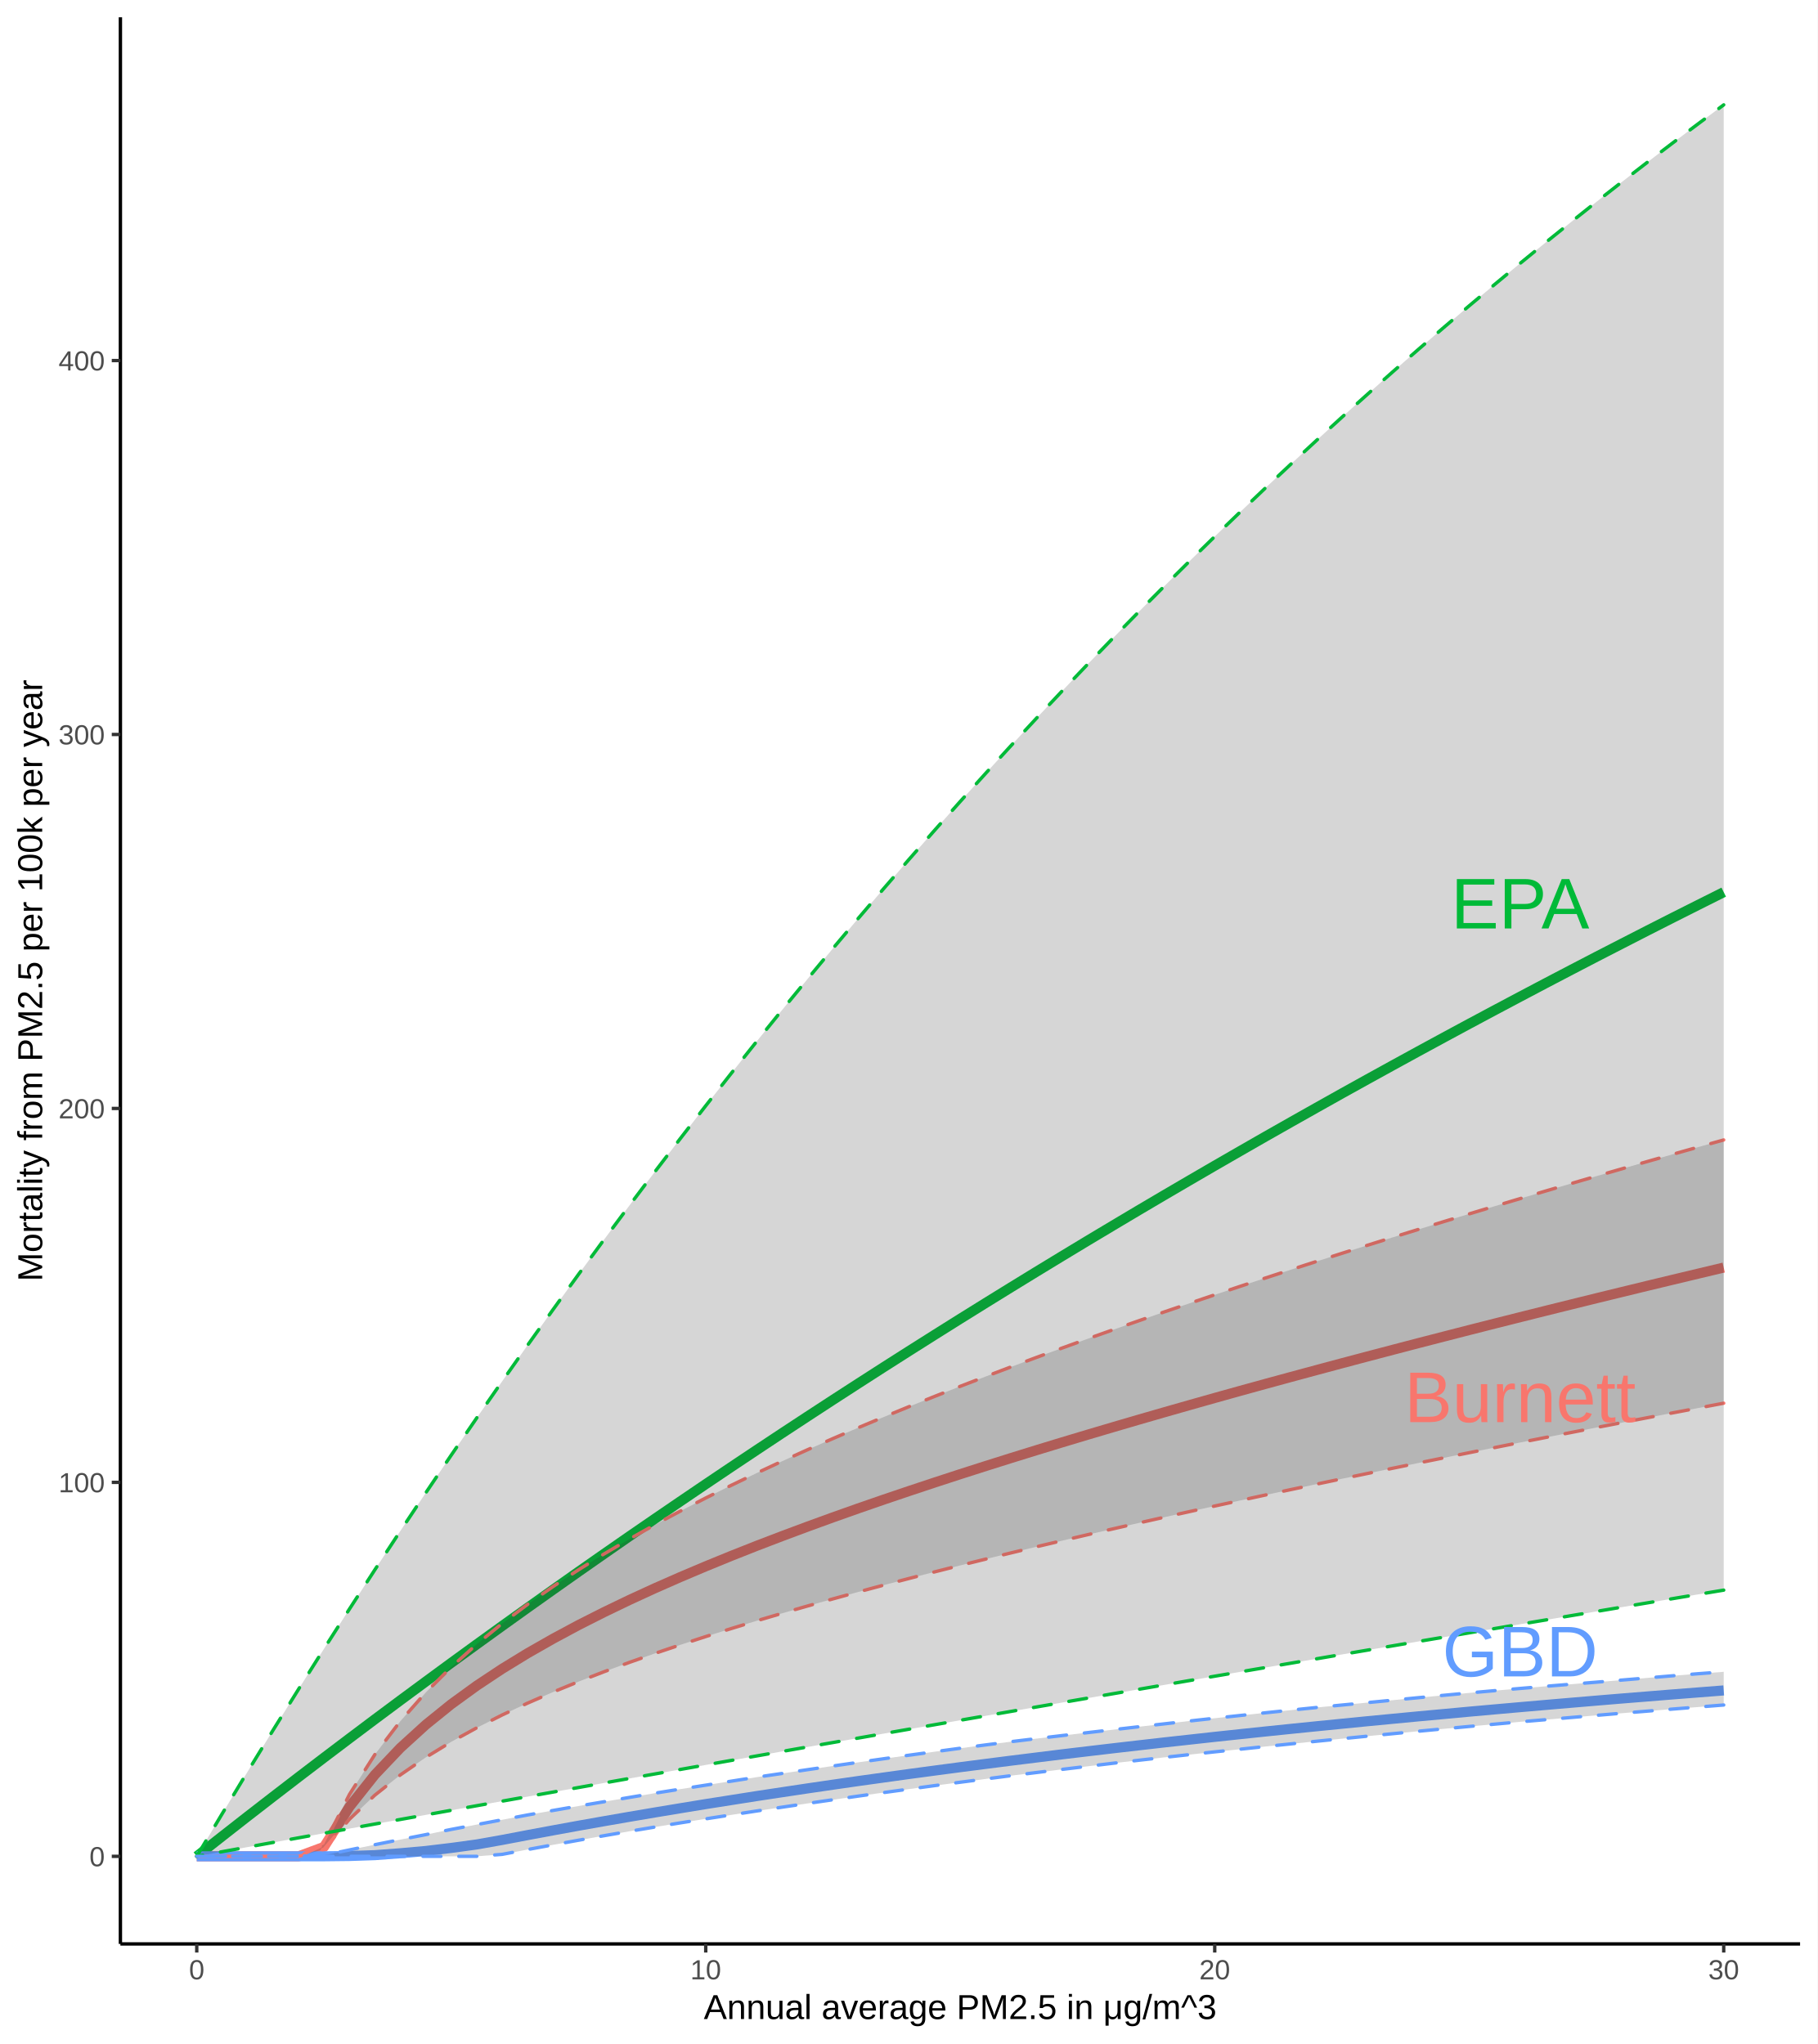
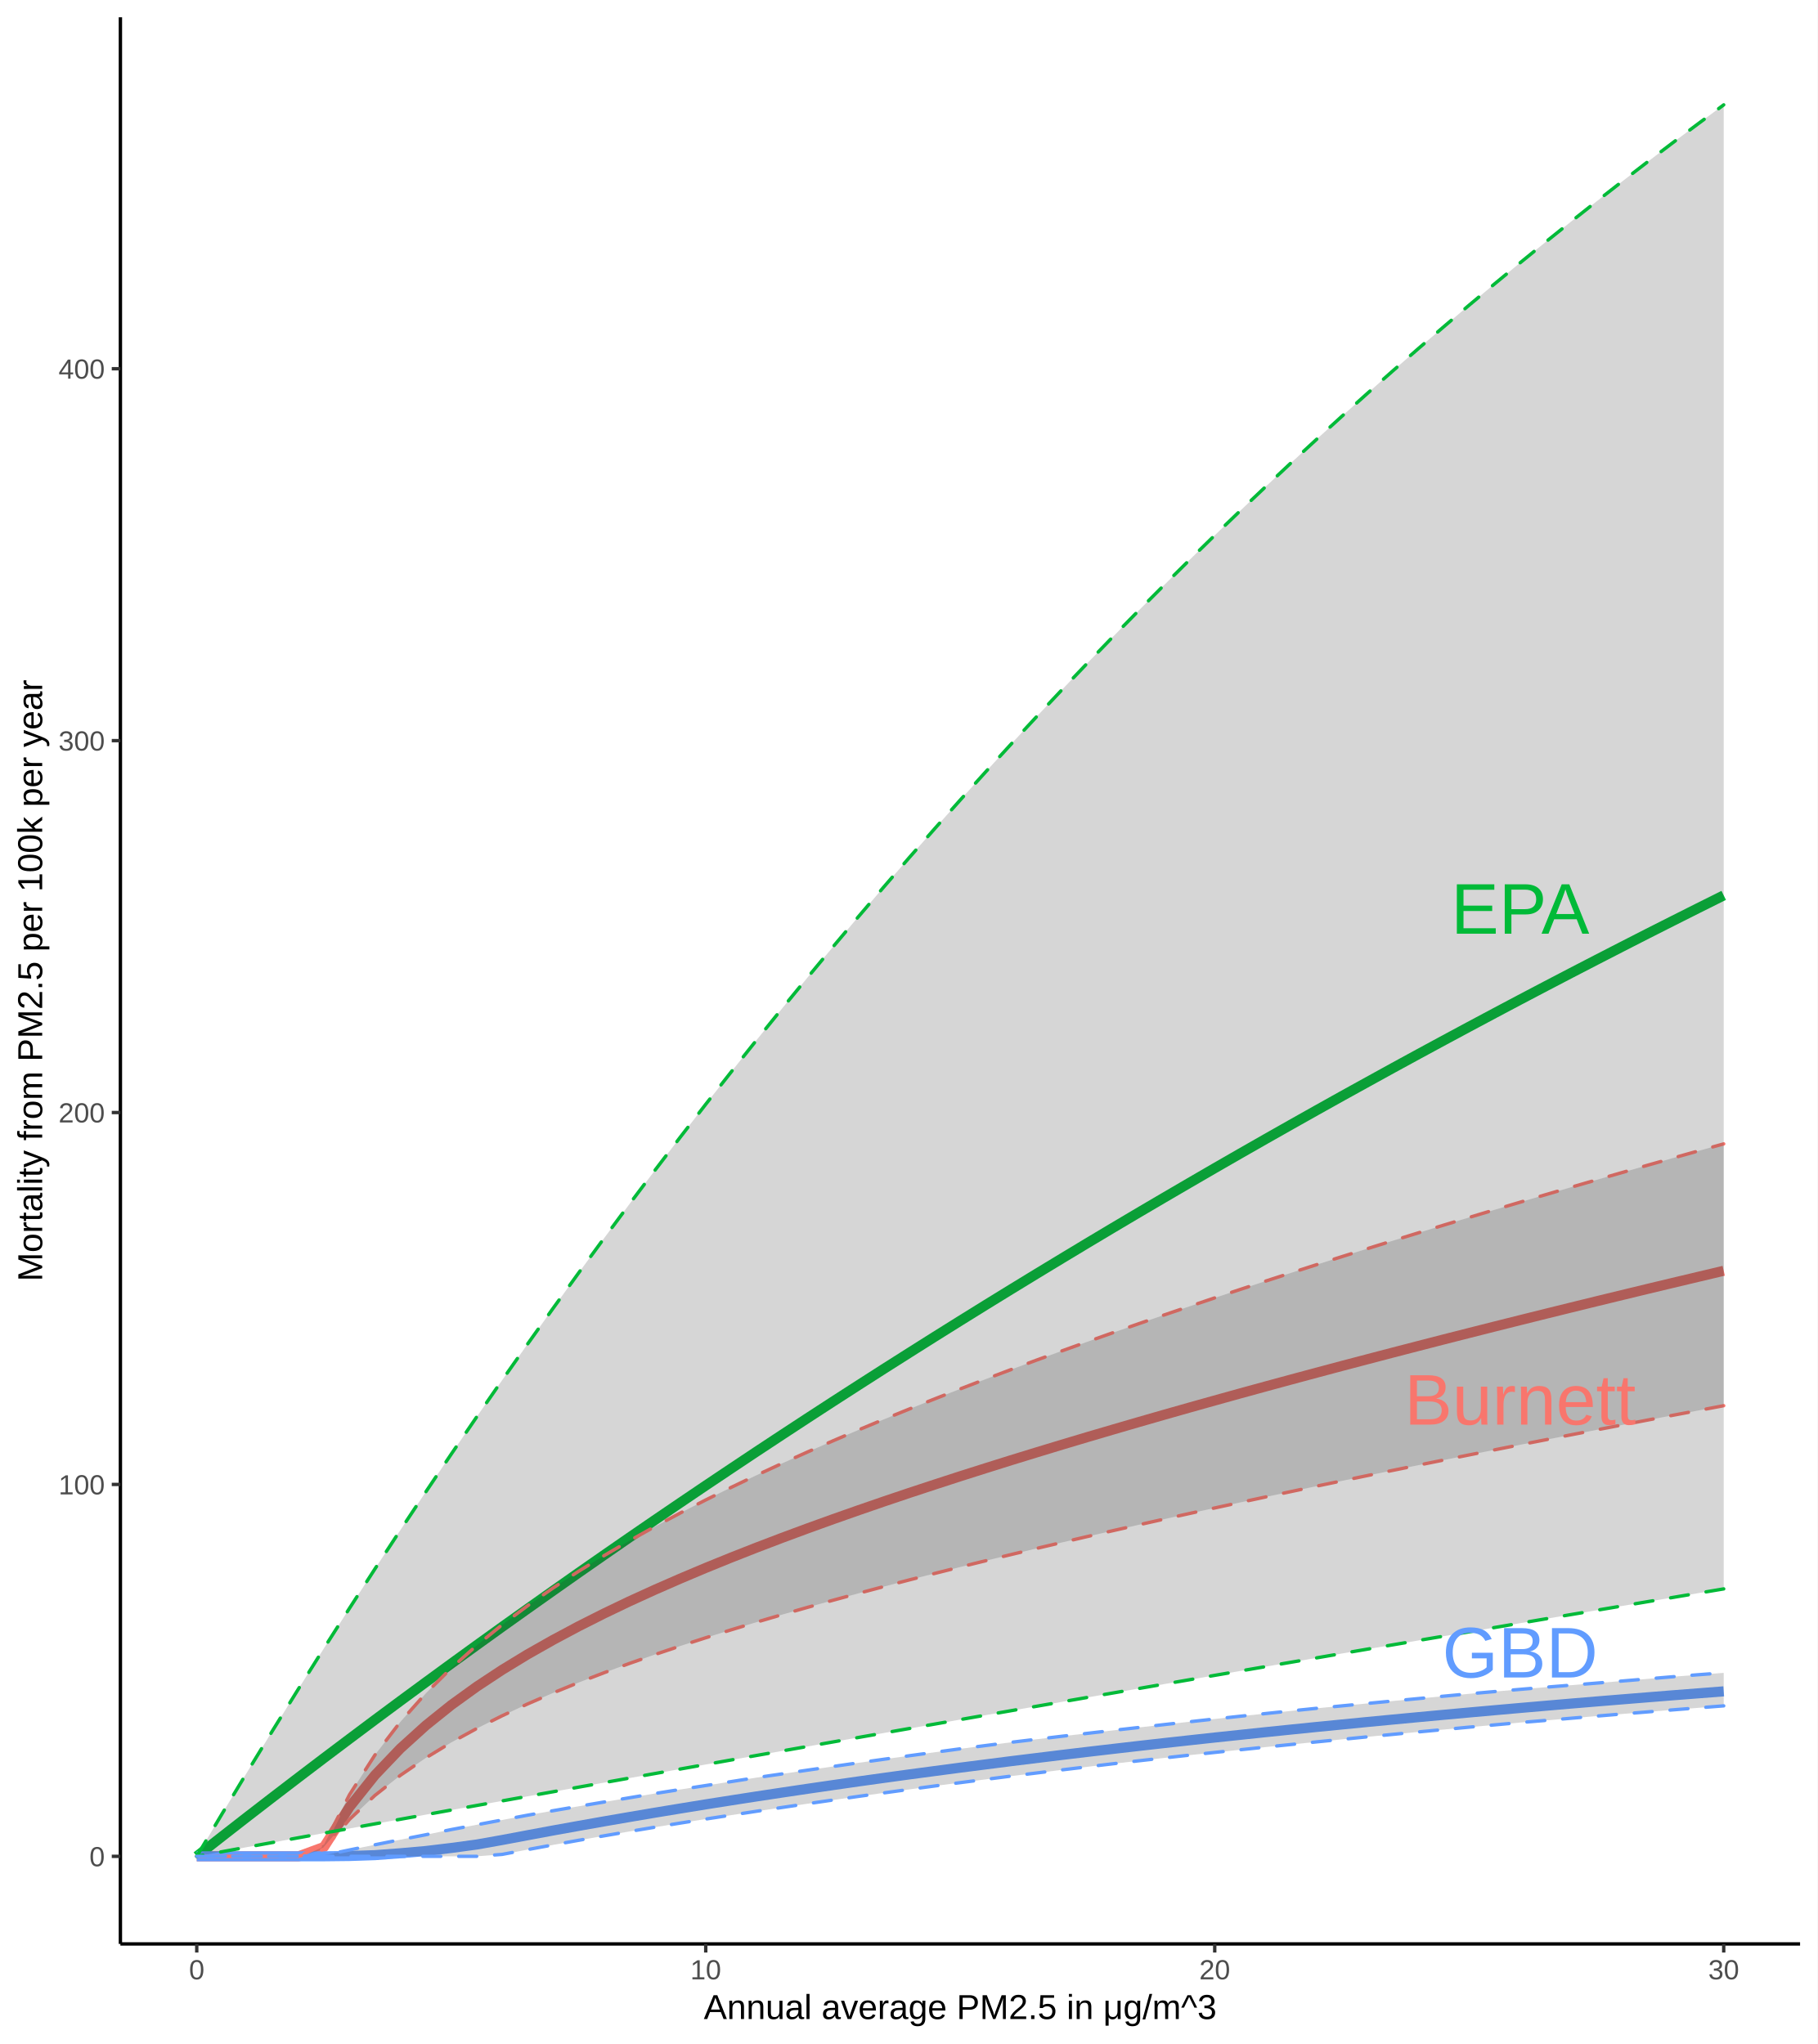
<svg xmlns="http://www.w3.org/2000/svg" class="svglite" width="576.00pt" height="648.00pt" viewBox="0 0 576.00 648.00">
  <defs>
    <style type="text/css">
    .svglite line, .svglite polyline, .svglite polygon, .svglite path, .svglite rect, .svglite circle {
      fill: none;
      stroke: #000000;
      stroke-linecap: round;
      stroke-linejoin: round;
      stroke-miterlimit: 10.00;
    }
  </style>
  </defs>
  <rect width="100%" height="100%" style="stroke: none; fill: #FFFFFF;" />
  <defs>
    <clipPath id="cpMC4wMHw1NzYuMDB8MC4wMHw2NDguMDA=">
      <rect x="0.00" y="0.00" width="576.00" height="648.00" />
    </clipPath>
  </defs>
  <g clip-path="url(#cpMC4wMHw1NzYuMDB8MC4wMHw2NDguMDA=)">
    <rect x="0.00" y="0.00" width="576.00" height="648.00" style="stroke-width: 1.07; stroke: #FFFFFF; fill: #FFFFFF;" />
  </g>
  <defs>
    <clipPath id="cpMzguMTZ8NTcwLjUyfDUuNDh8NjE2LjI3">
      <rect x="38.16" y="5.48" width="532.36" height="610.79" />
    </clipPath>
  </defs>
  <g clip-path="url(#cpMzguMTZ8NTcwLjUyfDUuNDh8NjE2LjI3)">
    <rect x="38.16" y="5.48" width="532.36" height="610.79" style="stroke-width: 1.07; stroke: none; fill: #FFFFFF;" />
-     <polyline points="62.36,588.50 70.43,588.50 78.49,588.50 86.56,588.50 94.63,588.50 102.69,585.51 110.76,572.79 118.82,562.63 126.89,554.13 134.96,546.78 143.02,540.27 151.09,534.41 159.15,529.06 167.22,524.12 175.29,519.52 183.35,515.19 191.42,511.11 199.48,507.23 207.55,503.52 215.62,499.97 223.68,496.56 231.75,493.26 239.81,490.07 247.88,486.98 255.95,483.97 264.01,481.04 272.08,478.18 280.14,475.39 288.21,472.66 296.28,469.98 304.34,467.35 312.41,464.77 320.47,462.23 328.54,459.73 336.61,457.27 344.67,454.85 352.74,452.46 360.80,450.10 368.87,447.77 376.94,445.47 385.00,443.19 393.07,440.94 401.13,438.72 409.20,436.52 417.27,434.34 425.33,432.18 433.40,430.04 441.46,427.92 449.53,425.81 457.60,423.73 465.66,421.66 473.73,419.61 481.79,417.58 489.86,415.56 497.93,413.56 505.99,411.57 514.06,409.60 522.12,407.64 530.19,405.70 538.26,403.77 546.32,401.85 " style="stroke-width: 3.20; stroke: #F8766D; stroke-linecap: butt;" />
-     <polyline points="62.36,588.50 70.43,582.15 78.49,575.84 86.56,569.59 94.63,563.38 102.69,557.23 110.76,551.12 118.82,545.06 126.89,539.05 134.96,533.09 143.02,527.17 151.09,521.30 159.15,515.48 167.22,509.70 175.29,503.97 183.35,498.28 191.42,492.64 199.48,487.04 207.55,481.49 215.62,475.98 223.68,470.51 231.75,465.08 239.81,459.70 247.88,454.35 255.95,449.05 264.01,443.79 272.08,438.57 280.14,433.39 288.21,428.25 296.28,423.15 304.34,418.09 312.41,413.07 320.47,408.09 328.54,403.14 336.61,398.23 344.67,393.36 352.74,388.53 360.80,383.73 368.87,378.97 376.94,374.25 385.00,369.56 393.07,364.91 401.13,360.29 409.20,355.71 417.27,351.16 425.33,346.64 433.40,342.16 441.46,337.72 449.53,333.30 457.60,328.92 465.66,324.57 473.73,320.26 481.79,315.98 489.86,311.72 497.93,307.50 505.99,303.31 514.06,299.16 522.12,295.03 530.19,290.93 538.26,286.87 546.32,282.83 " style="stroke-width: 3.20; stroke: #00BA38; stroke-linecap: butt;" />
-     <polyline points="62.36,588.50 70.43,588.50 78.49,588.50 86.56,588.50 94.63,588.50 102.69,588.49 110.76,588.40 118.82,588.13 126.89,587.53 134.96,586.81 143.02,585.84 151.09,584.74 159.15,583.31 167.22,581.77 175.29,580.27 183.35,578.80 191.42,577.37 199.48,575.97 207.55,574.60 215.62,573.26 223.68,571.94 231.75,570.67 239.81,569.40 247.88,568.18 255.95,566.97 264.01,565.79 272.08,564.63 280.14,563.51 288.21,562.39 296.28,561.31 304.34,560.24 312.41,559.20 320.47,558.17 328.54,557.17 336.61,556.17 344.67,555.21 352.74,554.26 360.80,553.33 368.87,552.41 376.94,551.52 385.00,550.63 393.07,549.77 401.13,548.92 409.20,548.09 417.27,547.27 425.33,546.47 433.40,545.67 441.46,544.90 449.53,544.13 457.60,543.39 465.66,542.64 473.73,541.92 481.79,541.21 489.86,540.51 497.93,539.82 505.99,539.14 514.06,538.47 522.12,537.82 530.19,537.17 538.26,536.54 546.32,535.91 " style="stroke-width: 3.20; stroke: #619CFF; stroke-linecap: butt;" />
-     <polygon points="62.36,588.50 70.43,588.50 78.49,588.50 86.56,588.50 94.63,588.50 102.69,584.76 110.76,568.87 118.82,556.22 126.89,545.66 134.96,536.55 143.02,528.51 151.09,521.28 159.15,514.69 167.22,508.62 175.29,502.97 183.35,497.67 191.42,492.66 199.48,487.92 207.55,483.39 215.62,479.06 223.68,474.90 231.75,470.89 239.81,467.01 247.88,463.25 255.95,459.60 264.01,456.05 272.08,452.59 280.14,449.21 288.21,445.90 296.28,442.67 304.34,439.50 312.41,436.39 320.47,433.33 328.54,430.32 336.61,427.37 344.67,424.45 352.74,421.59 360.80,418.76 368.87,415.96 376.94,413.21 385.00,410.49 393.07,407.80 401.13,405.14 409.20,402.51 417.27,399.91 425.33,397.33 433.40,394.78 441.46,392.26 449.53,389.76 457.60,387.28 465.66,384.83 473.73,382.40 481.79,379.99 489.86,377.59 497.93,375.22 505.99,372.87 514.06,370.54 522.12,368.23 530.19,365.93 538.26,363.65 546.32,361.39 546.32,444.85 538.26,446.38 530.19,447.91 522.12,449.45 514.06,451.00 505.99,452.56 497.93,454.14 489.86,455.72 481.79,457.31 473.73,458.92 465.66,460.54 457.60,462.17 449.53,463.81 441.46,465.46 433.40,467.13 425.33,468.81 417.27,470.51 409.20,472.22 401.13,473.94 393.07,475.69 385.00,477.45 376.94,479.23 368.87,481.03 360.80,482.85 352.74,484.69 344.67,486.55 336.61,488.44 328.54,490.35 320.47,492.30 312.41,494.27 304.34,496.27 296.28,498.31 288.21,500.39 280.14,502.51 272.08,504.67 264.01,506.88 255.95,509.14 247.88,511.46 239.81,513.84 231.75,516.30 223.68,518.83 215.62,521.46 207.55,524.18 199.48,527.02 191.42,529.99 183.35,533.12 175.29,536.42 167.22,539.93 159.15,543.69 151.09,547.76 143.02,552.20 134.96,557.13 126.89,562.69 118.82,569.10 110.76,576.74 102.69,586.27 94.63,588.50 86.56,588.50 78.49,588.50 70.43,588.50 62.36,588.50 " style="stroke-width: 0.00; stroke: none; fill: #333333; fill-opacity: 0.20;" />
-     <polyline points="62.36,588.50 70.43,588.50 78.49,588.50 86.56,588.50 94.63,588.50 102.69,584.76 110.76,568.87 118.82,556.22 126.89,545.66 134.96,536.55 143.02,528.51 151.09,521.28 159.15,514.69 167.22,508.62 175.29,502.97 183.35,497.67 191.42,492.66 199.48,487.92 207.55,483.39 215.62,479.06 223.68,474.90 231.75,470.89 239.81,467.01 247.88,463.25 255.95,459.60 264.01,456.05 272.08,452.59 280.14,449.21 288.21,445.90 296.28,442.67 304.34,439.50 312.41,436.39 320.47,433.33 328.54,430.32 336.61,427.37 344.67,424.45 352.74,421.59 360.80,418.76 368.87,415.96 376.94,413.21 385.00,410.49 393.07,407.80 401.13,405.14 409.20,402.51 417.27,399.91 425.33,397.33 433.40,394.78 441.46,392.26 449.53,389.76 457.60,387.28 465.66,384.83 473.73,382.40 481.79,379.99 489.86,377.59 497.93,375.22 505.99,372.87 514.06,370.54 522.12,368.23 530.19,365.93 538.26,363.65 546.32,361.39 " style="stroke-width: 1.07; stroke: #F8766D; stroke-dasharray: 5.69,5.69;" />
-     <polyline points="546.32,444.85 538.26,446.38 530.19,447.91 522.12,449.45 514.06,451.00 505.99,452.56 497.93,454.14 489.86,455.72 481.79,457.31 473.73,458.92 465.66,460.54 457.60,462.17 449.53,463.81 441.46,465.46 433.40,467.13 425.33,468.81 417.27,470.51 409.20,472.22 401.13,473.94 393.07,475.69 385.00,477.45 376.94,479.23 368.87,481.03 360.80,482.85 352.74,484.69 344.67,486.55 336.61,488.44 328.54,490.35 320.47,492.30 312.41,494.27 304.34,496.27 296.28,498.31 288.21,500.39 280.14,502.51 272.08,504.67 264.01,506.88 255.95,509.14 247.88,511.46 239.81,513.84 231.75,516.30 223.68,518.83 215.62,521.46 207.55,524.18 199.48,527.02 191.42,529.99 183.35,533.12 175.29,536.42 167.22,539.93 159.15,543.69 151.09,547.76 143.02,552.20 134.96,557.13 126.89,562.69 118.82,569.10 110.76,576.74 102.69,586.27 94.63,588.50 86.56,588.50 78.49,588.50 70.43,588.50 62.36,588.50 " style="stroke-width: 1.07; stroke: #F8766D; stroke-dasharray: 5.69,5.69;" />
-     <polygon points="62.36,588.50 70.43,574.98 78.49,561.64 86.56,548.48 94.63,535.51 102.69,522.71 110.76,510.09 118.82,497.64 126.89,485.36 134.96,473.25 143.02,461.31 151.09,449.53 159.15,437.92 167.22,426.46 175.29,415.16 183.35,404.02 191.42,393.03 199.48,382.19 207.55,371.49 215.62,360.95 223.68,350.55 231.75,340.29 239.81,330.18 247.88,320.20 255.95,310.36 264.01,300.65 272.08,291.08 280.14,281.64 288.21,272.33 296.28,263.15 304.34,254.09 312.41,245.16 320.47,236.35 328.54,227.66 336.61,219.09 344.67,210.64 352.74,202.31 360.80,194.09 368.87,185.98 376.94,177.98 385.00,170.09 393.07,162.32 401.13,154.64 409.20,147.08 417.27,139.61 425.33,132.25 433.40,125.00 441.46,117.84 449.53,110.78 457.60,103.81 465.66,96.94 473.73,90.17 481.79,83.49 489.86,76.90 497.93,70.40 505.99,63.99 514.06,57.67 522.12,51.44 530.19,45.29 538.26,39.22 546.32,33.24 546.32,504.11 538.26,505.45 530.19,506.80 522.12,508.15 514.06,509.50 505.99,510.86 497.93,512.21 489.86,513.57 481.79,514.93 473.73,516.29 465.66,517.65 457.60,519.02 449.53,520.39 441.46,521.76 433.40,523.13 425.33,524.50 417.27,525.88 409.20,527.26 401.13,528.64 393.07,530.02 385.00,531.40 376.94,532.79 368.87,534.18 360.80,535.57 352.74,536.96 344.67,538.36 336.61,539.75 328.54,541.15 320.47,542.55 312.41,543.96 304.34,545.36 296.28,546.77 288.21,548.18 280.14,549.59 272.08,551.00 264.01,552.42 255.95,553.83 247.88,555.25 239.81,556.68 231.75,558.10 223.68,559.53 215.62,560.96 207.55,562.39 199.48,563.82 191.42,565.25 183.35,566.69 175.29,568.13 167.22,569.57 159.15,571.01 151.09,572.46 143.02,573.91 134.96,575.36 126.89,576.81 118.82,578.26 110.76,579.72 102.69,581.18 94.63,582.64 86.56,584.10 78.49,585.57 70.43,587.03 62.36,588.50 " style="stroke-width: 0.00; stroke: none; fill: #333333; fill-opacity: 0.20;" />
-     <polyline points="62.36,588.50 70.43,574.98 78.49,561.64 86.56,548.48 94.63,535.51 102.69,522.71 110.76,510.09 118.82,497.64 126.89,485.36 134.96,473.25 143.02,461.31 151.09,449.53 159.15,437.92 167.22,426.46 175.29,415.16 183.35,404.02 191.42,393.03 199.48,382.19 207.55,371.49 215.62,360.95 223.68,350.55 231.75,340.29 239.81,330.18 247.88,320.20 255.95,310.36 264.01,300.65 272.08,291.08 280.14,281.64 288.21,272.33 296.28,263.15 304.34,254.09 312.41,245.16 320.47,236.35 328.54,227.66 336.61,219.09 344.67,210.64 352.74,202.31 360.80,194.09 368.87,185.98 376.94,177.98 385.00,170.09 393.07,162.32 401.13,154.64 409.20,147.08 417.27,139.61 425.33,132.25 433.40,125.00 441.46,117.84 449.53,110.78 457.60,103.81 465.66,96.94 473.73,90.17 481.79,83.49 489.86,76.90 497.93,70.40 505.99,63.99 514.06,57.67 522.12,51.44 530.19,45.29 538.26,39.22 546.32,33.24 " style="stroke-width: 1.07; stroke: #00BA38; stroke-dasharray: 5.69,5.69;" />
-     <polyline points="546.32,504.11 538.26,505.45 530.19,506.80 522.12,508.15 514.06,509.50 505.99,510.86 497.93,512.21 489.86,513.57 481.79,514.93 473.73,516.29 465.66,517.65 457.60,519.02 449.53,520.39 441.46,521.76 433.40,523.13 425.33,524.50 417.27,525.88 409.20,527.26 401.13,528.64 393.07,530.02 385.00,531.40 376.94,532.79 368.87,534.18 360.80,535.57 352.74,536.96 344.67,538.36 336.61,539.75 328.54,541.15 320.47,542.55 312.41,543.96 304.34,545.36 296.28,546.77 288.21,548.18 280.14,549.59 272.08,551.00 264.01,552.42 255.95,553.83 247.88,555.25 239.81,556.68 231.75,558.10 223.68,559.53 215.62,560.96 207.55,562.39 199.48,563.82 191.42,565.25 183.35,566.69 175.29,568.13 167.22,569.57 159.15,571.01 151.09,572.46 143.02,573.91 134.96,575.36 126.89,576.81 118.82,578.26 110.76,579.72 102.69,581.18 94.63,582.64 86.56,584.10 78.49,585.57 70.43,587.03 62.36,588.50 " style="stroke-width: 1.07; stroke: #00BA38; stroke-dasharray: 5.69,5.69;" />
-     <polygon points="62.36,588.50 70.43,588.50 78.49,588.50 86.56,588.50 94.63,588.50 102.69,588.16 110.76,586.47 118.82,584.81 126.89,583.20 134.96,581.62 143.02,579.97 151.09,578.44 159.15,576.92 167.22,575.39 175.29,573.96 183.35,572.56 191.42,571.20 199.48,569.83 207.55,568.48 215.62,567.20 223.68,565.94 231.75,564.68 239.81,563.41 247.88,562.23 255.95,561.03 264.01,559.86 272.08,558.70 280.14,557.56 288.21,556.43 296.28,555.33 304.34,554.24 312.41,553.18 320.47,552.15 328.54,551.18 336.61,550.22 344.67,549.29 352.74,548.36 360.80,547.44 368.87,546.52 376.94,545.61 385.00,544.72 393.07,543.85 401.13,542.99 409.20,542.15 417.27,541.32 425.33,540.54 433.40,539.77 441.46,538.99 449.53,538.21 457.60,537.45 465.66,536.70 473.73,535.98 481.79,535.28 489.86,534.60 497.93,533.94 505.99,533.29 514.06,532.62 522.12,531.94 530.19,531.26 538.26,530.61 546.32,530.01 546.32,540.53 538.26,541.17 530.19,541.81 522.12,542.47 514.06,543.13 505.99,543.81 497.93,544.49 489.86,545.18 481.79,545.86 473.73,546.60 465.66,547.33 457.60,548.08 449.53,548.84 441.46,549.62 433.40,550.41 425.33,551.21 417.27,552.02 409.20,552.85 401.13,553.68 393.07,554.54 385.00,555.38 376.94,556.26 368.87,557.15 360.80,558.06 352.74,559.00 344.67,559.97 336.61,560.94 328.54,561.93 320.47,562.93 312.41,563.97 304.34,565.01 296.28,566.08 288.21,567.17 280.14,568.28 272.08,569.40 264.01,570.56 255.95,571.73 247.88,572.92 239.81,574.13 231.75,575.37 223.68,576.62 215.62,577.90 207.55,579.22 199.48,580.57 191.42,581.97 183.35,583.40 175.29,584.86 167.22,586.35 159.15,587.88 151.09,588.50 143.02,588.50 134.96,588.50 126.89,588.50 118.82,588.50 110.76,588.50 102.69,588.50 94.63,588.50 86.56,588.50 78.49,588.50 70.43,588.50 62.36,588.50 " style="stroke-width: 0.00; stroke: none; fill: #333333; fill-opacity: 0.20;" />
-     <polyline points="62.36,588.50 70.43,588.50 78.49,588.50 86.56,588.50 94.63,588.50 102.69,588.16 110.76,586.47 118.82,584.81 126.89,583.20 134.96,581.62 143.02,579.97 151.09,578.44 159.15,576.92 167.22,575.39 175.29,573.96 183.35,572.56 191.42,571.20 199.48,569.83 207.55,568.48 215.62,567.20 223.68,565.94 231.75,564.68 239.81,563.41 247.88,562.23 255.95,561.03 264.01,559.86 272.08,558.70 280.14,557.56 288.21,556.43 296.28,555.33 304.34,554.24 312.41,553.18 320.47,552.15 328.54,551.18 336.61,550.22 344.67,549.29 352.74,548.36 360.80,547.44 368.87,546.52 376.94,545.61 385.00,544.72 393.07,543.85 401.13,542.99 409.20,542.15 417.27,541.32 425.33,540.54 433.40,539.77 441.46,538.99 449.53,538.21 457.60,537.45 465.66,536.70 473.73,535.98 481.79,535.28 489.86,534.60 497.93,533.94 505.99,533.29 514.06,532.62 522.12,531.94 530.19,531.26 538.26,530.61 546.32,530.01 " style="stroke-width: 1.07; stroke: #619CFF; stroke-dasharray: 5.69,5.69;" />
-     <polyline points="546.32,540.53 538.26,541.17 530.19,541.81 522.12,542.47 514.06,543.13 505.99,543.81 497.93,544.49 489.86,545.18 481.79,545.86 473.73,546.60 465.66,547.33 457.60,548.08 449.53,548.84 441.46,549.62 433.40,550.41 425.33,551.21 417.27,552.02 409.20,552.85 401.13,553.68 393.07,554.54 385.00,555.38 376.94,556.26 368.87,557.15 360.80,558.06 352.74,559.00 344.67,559.97 336.61,560.94 328.54,561.93 320.47,562.93 312.41,563.97 304.34,565.01 296.28,566.08 288.21,567.17 280.14,568.28 272.08,569.40 264.01,570.56 255.95,571.73 247.88,572.92 239.81,574.13 231.75,575.37 223.68,576.62 215.62,577.90 207.55,579.22 199.48,580.57 191.42,581.97 183.35,583.40 175.29,584.86 167.22,586.35 159.15,587.88 151.09,588.50 143.02,588.50 134.96,588.50 126.89,588.50 118.82,588.50 110.76,588.50 102.69,588.50 94.63,588.50 86.56,588.50 78.49,588.50 70.43,588.50 62.36,588.50 " style="stroke-width: 1.07; stroke: #619CFF; stroke-dasharray: 5.69,5.69;" />
-     <text x="481.79" y="450.84" text-anchor="middle" style="font-size: 22.76px; fill: #F8766D; font-family: Arial;" textLength="73.35px" lengthAdjust="spacingAndGlyphs">Burnett</text>
-     <text x="481.79" y="294.35" text-anchor="middle" style="font-size: 22.76px; fill: #00BA38; font-family: Arial;" textLength="45.53px" lengthAdjust="spacingAndGlyphs">EPA</text>
-     <text x="481.79" y="531.46" text-anchor="middle" style="font-size: 22.76px; fill: #619CFF; font-family: Arial;" textLength="49.31px" lengthAdjust="spacingAndGlyphs">GBD</text>
+     <polyline points="62.36,588.50 70.43,588.50 78.49,588.50 86.56,588.50 94.63,588.50 102.69,585.53 110.76,572.88 118.82,562.78 126.89,554.32 134.96,547.01 143.02,540.54 151.09,534.71 159.15,529.39 167.22,524.47 175.29,519.90 183.35,515.60 191.42,511.53 199.48,507.67 207.55,503.99 215.62,500.46 223.68,497.06 231.75,493.78 239.81,490.61 247.88,487.53 255.95,484.54 264.01,481.63 272.08,478.79 280.14,476.01 288.21,473.29 296.28,470.63 304.34,468.01 312.41,465.45 320.47,462.92 328.54,460.44 336.61,457.99 344.67,455.58 352.74,453.21 360.80,450.86 368.87,448.54 376.94,446.25 385.00,443.99 393.07,441.75 401.13,439.54 409.20,437.35 417.27,435.18 425.33,433.03 433.40,430.91 441.46,428.80 449.53,426.71 457.60,424.63 465.66,422.58 473.73,420.54 481.79,418.52 489.86,416.51 497.93,414.52 505.99,412.54 514.06,410.58 522.12,408.63 530.19,406.70 538.26,404.78 546.32,402.87 " style="stroke-width: 3.20; stroke: #F8766D; stroke-linecap: butt;" />
+     <polyline points="62.36,588.50 70.43,582.17 78.49,575.89 86.56,569.66 94.63,563.48 102.69,557.35 110.76,551.27 118.82,545.23 126.89,539.24 134.96,533.30 143.02,527.41 151.09,521.56 159.15,515.76 167.22,510.01 175.29,504.30 183.35,498.63 191.42,493.01 199.48,487.43 207.55,481.89 215.62,476.40 223.68,470.95 231.75,465.55 239.81,460.18 247.88,454.86 255.95,449.57 264.01,444.33 272.08,439.13 280.14,433.97 288.21,428.85 296.28,423.76 304.34,418.72 312.41,413.71 320.47,408.75 328.54,403.82 336.61,398.93 344.67,394.07 352.74,389.25 360.80,384.47 368.87,379.73 376.94,375.02 385.00,370.34 393.07,365.70 401.13,361.10 409.20,356.53 417.27,351.99 425.33,347.49 433.40,343.03 441.46,338.59 449.53,334.19 457.60,329.82 465.66,325.49 473.73,321.18 481.79,316.91 489.86,312.67 497.93,308.46 505.99,304.29 514.06,300.14 522.12,296.02 530.19,291.94 538.26,287.88 546.32,283.86 " style="stroke-width: 3.20; stroke: #00BA38; stroke-linecap: butt;" />
+     <polyline points="62.36,588.50 70.43,588.50 78.49,588.50 86.56,588.50 94.63,588.50 102.69,588.49 110.76,588.40 118.82,588.13 126.89,587.53 134.96,586.82 143.02,585.85 151.09,584.76 159.15,583.33 167.22,581.81 175.29,580.31 183.35,578.86 191.42,577.43 199.48,576.04 207.55,574.67 215.62,573.34 223.68,572.03 231.75,570.76 239.81,569.51 247.88,568.29 255.95,567.09 264.01,565.92 272.08,564.76 280.14,563.64 288.21,562.53 296.28,561.46 304.34,560.39 312.41,559.36 320.47,558.33 328.54,557.34 336.61,556.35 344.67,555.39 352.74,554.45 360.80,553.52 368.87,552.61 376.94,551.72 385.00,550.84 393.07,549.99 401.13,549.14 409.20,548.31 417.27,547.49 425.33,546.70 433.40,545.91 441.46,545.14 449.53,544.38 457.60,543.63 465.66,542.90 473.73,542.18 481.79,541.47 489.86,540.77 497.93,540.08 505.99,539.41 514.06,538.75 522.12,538.10 530.19,537.45 538.26,536.83 546.32,536.20 " style="stroke-width: 3.20; stroke: #619CFF; stroke-linecap: butt;" />
+     <polygon points="62.36,588.50 70.43,588.50 78.49,588.50 86.56,588.50 94.63,588.50 102.69,584.78 110.76,568.98 118.82,556.40 126.89,545.89 134.96,536.84 143.02,528.84 151.09,521.65 159.15,515.10 167.22,509.06 175.29,503.44 183.35,498.16 191.42,493.19 199.48,488.47 207.55,483.97 215.62,479.66 223.68,475.52 231.75,471.53 239.81,467.67 247.88,463.94 255.95,460.31 264.01,456.78 272.08,453.33 280.14,449.97 288.21,446.69 296.28,443.47 304.34,440.32 312.41,437.22 320.47,434.18 328.54,431.19 336.61,428.25 344.67,425.36 352.74,422.50 360.80,419.69 368.87,416.91 376.94,414.17 385.00,411.46 393.07,408.79 401.13,406.14 409.20,403.53 417.27,400.94 425.33,398.38 433.40,395.85 441.46,393.34 449.53,390.85 457.60,388.39 465.66,385.95 473.73,383.53 481.79,381.13 489.86,378.75 497.93,376.39 505.99,374.06 514.06,371.74 522.12,369.43 530.19,367.15 538.26,364.88 546.32,362.64 546.32,445.64 538.26,447.16 530.19,448.68 522.12,450.21 514.06,451.76 505.99,453.31 497.93,454.87 489.86,456.45 481.79,458.03 473.73,459.63 465.66,461.24 457.60,462.86 449.53,464.49 441.46,466.14 433.40,467.79 425.33,469.47 417.27,471.15 409.20,472.86 401.13,474.57 393.07,476.31 385.00,478.06 376.94,479.83 368.87,481.62 360.80,483.43 352.74,485.26 344.67,487.11 336.61,488.99 328.54,490.89 320.47,492.83 312.41,494.79 304.34,496.78 296.28,498.81 288.21,500.87 280.14,502.98 272.08,505.13 264.01,507.32 255.95,509.57 247.88,511.88 239.81,514.25 231.75,516.69 223.68,519.21 215.62,521.82 207.55,524.53 199.48,527.36 191.42,530.31 183.35,533.42 175.29,536.70 167.22,540.19 159.15,543.94 151.09,547.98 143.02,552.40 134.96,557.30 126.89,562.83 118.82,569.20 110.76,576.80 102.69,586.28 94.63,588.50 86.56,588.50 78.49,588.50 70.43,588.50 62.36,588.50 " style="stroke-width: 0.00; stroke: none; fill: #333333; fill-opacity: 0.20;" />
+     <polyline points="62.36,588.50 70.43,588.50 78.49,588.50 86.56,588.50 94.63,588.50 102.69,584.78 110.76,568.98 118.82,556.40 126.89,545.89 134.96,536.84 143.02,528.84 151.09,521.65 159.15,515.10 167.22,509.06 175.29,503.44 183.35,498.16 191.42,493.19 199.48,488.47 207.55,483.97 215.62,479.66 223.68,475.52 231.75,471.53 239.81,467.67 247.88,463.94 255.95,460.31 264.01,456.78 272.08,453.33 280.14,449.97 288.21,446.69 296.28,443.47 304.34,440.32 312.41,437.22 320.47,434.18 328.54,431.19 336.61,428.25 344.67,425.36 352.74,422.50 360.80,419.69 368.87,416.91 376.94,414.17 385.00,411.46 393.07,408.79 401.13,406.14 409.20,403.53 417.27,400.94 425.33,398.38 433.40,395.85 441.46,393.34 449.53,390.85 457.60,388.39 465.66,385.95 473.73,383.53 481.79,381.13 489.86,378.75 497.93,376.39 505.99,374.06 514.06,371.74 522.12,369.43 530.19,367.15 538.26,364.88 546.32,362.64 " style="stroke-width: 1.07; stroke: #F8766D; stroke-dasharray: 5.69,5.69;" />
+     <polyline points="546.32,445.64 538.26,447.16 530.19,448.68 522.12,450.21 514.06,451.76 505.99,453.31 497.93,454.87 489.86,456.45 481.79,458.03 473.73,459.63 465.66,461.24 457.60,462.86 449.53,464.49 441.46,466.14 433.40,467.79 425.33,469.47 417.27,471.15 409.20,472.86 401.13,474.57 393.07,476.31 385.00,478.06 376.94,479.83 368.87,481.62 360.80,483.43 352.74,485.26 344.67,487.11 336.61,488.99 328.54,490.89 320.47,492.83 312.41,494.79 304.34,496.78 296.28,498.81 288.21,500.87 280.14,502.98 272.08,505.13 264.01,507.32 255.95,509.57 247.88,511.88 239.81,514.25 231.75,516.69 223.68,519.21 215.62,521.82 207.55,524.53 199.48,527.36 191.42,530.31 183.35,533.42 175.29,536.70 167.22,540.19 159.15,543.94 151.09,547.98 143.02,552.40 134.96,557.30 126.89,562.83 118.82,569.20 110.76,576.80 102.69,586.28 94.63,588.50 86.56,588.50 78.49,588.50 70.43,588.50 62.36,588.50 " style="stroke-width: 1.07; stroke: #F8766D; stroke-dasharray: 5.69,5.69;" />
+     <polygon points="62.36,588.50 70.43,574.94 78.49,561.56 86.56,548.37 94.63,535.36 102.69,522.53 110.76,509.87 118.82,497.40 126.89,485.09 134.96,472.96 143.02,460.99 151.09,449.19 159.15,437.56 167.22,426.08 175.29,414.77 183.35,403.61 191.42,392.60 199.48,381.75 207.55,371.05 215.62,360.49 223.68,350.08 231.75,339.82 239.81,329.70 247.88,319.72 255.95,309.88 264.01,300.17 272.08,290.60 280.14,281.16 288.21,271.85 296.28,262.67 304.34,253.62 312.41,244.69 320.47,235.89 328.54,227.20 336.61,218.64 344.67,210.20 352.74,201.87 360.80,193.66 368.87,185.57 376.94,177.58 385.00,169.71 393.07,161.94 401.13,154.29 409.20,146.73 417.27,139.29 425.33,131.94 433.40,124.70 441.46,117.56 449.53,110.52 457.60,103.57 465.66,96.72 473.73,89.97 481.79,83.31 489.86,76.74 497.93,70.26 505.99,63.88 514.06,57.58 522.12,51.37 530.19,45.24 538.26,39.20 546.32,33.24 546.32,503.72 538.26,505.07 530.19,506.43 522.12,507.78 514.06,509.14 505.99,510.50 497.93,511.86 489.86,513.22 481.79,514.59 473.73,515.96 465.66,517.33 457.60,518.70 449.53,520.07 441.46,521.45 433.40,522.82 425.33,524.20 417.27,525.59 409.20,526.97 401.13,528.36 393.07,529.74 385.00,531.13 376.94,532.53 368.87,533.92 360.80,535.32 352.74,536.72 344.67,538.12 336.61,539.52 328.54,540.93 320.47,542.33 312.41,543.74 304.34,545.15 296.28,546.57 288.21,547.98 280.14,549.40 272.08,550.82 264.01,552.24 255.95,553.67 247.88,555.09 239.81,556.52 231.75,557.95 223.68,559.39 215.62,560.82 207.55,562.26 199.48,563.70 191.42,565.14 183.35,566.58 175.29,568.03 167.22,569.48 159.15,570.93 151.09,572.38 143.02,573.83 134.96,575.29 126.89,576.75 118.82,578.21 110.76,579.68 102.69,581.14 94.63,582.61 86.56,584.08 78.49,585.55 70.43,587.03 62.36,588.50 " style="stroke-width: 0.00; stroke: none; fill: #333333; fill-opacity: 0.20;" />
+     <polyline points="62.36,588.50 70.43,574.94 78.49,561.56 86.56,548.37 94.63,535.36 102.69,522.53 110.76,509.87 118.82,497.40 126.89,485.09 134.96,472.96 143.02,460.99 151.09,449.19 159.15,437.56 167.22,426.08 175.29,414.77 183.35,403.61 191.42,392.60 199.48,381.75 207.55,371.05 215.62,360.49 223.68,350.08 231.75,339.82 239.81,329.70 247.88,319.72 255.95,309.88 264.01,300.17 272.08,290.60 280.14,281.16 288.21,271.85 296.28,262.67 304.34,253.62 312.41,244.69 320.47,235.89 328.54,227.20 336.61,218.64 344.67,210.20 352.74,201.87 360.80,193.66 368.87,185.57 376.94,177.58 385.00,169.71 393.07,161.94 401.13,154.29 409.20,146.73 417.27,139.29 425.33,131.94 433.40,124.70 441.46,117.56 449.53,110.52 457.60,103.57 465.66,96.72 473.73,89.97 481.79,83.31 489.86,76.74 497.93,70.26 505.99,63.88 514.06,57.58 522.12,51.37 530.19,45.24 538.26,39.20 546.32,33.24 " style="stroke-width: 1.07; stroke: #00BA38; stroke-dasharray: 5.69,5.69;" />
+     <polyline points="546.32,503.72 538.26,505.07 530.19,506.43 522.12,507.78 514.06,509.14 505.99,510.50 497.93,511.86 489.86,513.22 481.79,514.59 473.73,515.96 465.66,517.33 457.60,518.70 449.53,520.07 441.46,521.45 433.40,522.82 425.33,524.20 417.27,525.59 409.20,526.97 401.13,528.36 393.07,529.74 385.00,531.13 376.94,532.53 368.87,533.92 360.80,535.32 352.74,536.72 344.67,538.12 336.61,539.52 328.54,540.93 320.47,542.33 312.41,543.74 304.34,545.15 296.28,546.57 288.21,547.98 280.14,549.40 272.08,550.82 264.01,552.24 255.95,553.67 247.88,555.09 239.81,556.52 231.75,557.95 223.68,559.39 215.62,560.82 207.55,562.26 199.48,563.70 191.42,565.14 183.35,566.58 175.29,568.03 167.22,569.48 159.15,570.93 151.09,572.38 143.02,573.83 134.96,575.29 126.89,576.75 118.82,578.21 110.76,579.68 102.69,581.14 94.63,582.61 86.56,584.08 78.49,585.55 70.43,587.03 62.36,588.50 " style="stroke-width: 1.07; stroke: #00BA38; stroke-dasharray: 5.69,5.69;" />
+     <polygon points="62.36,588.50 70.43,588.50 78.49,588.50 86.56,588.50 94.63,588.50 102.69,588.16 110.76,586.48 118.82,584.84 126.89,583.23 134.96,581.66 143.02,580.02 151.09,578.50 159.15,576.98 167.22,575.46 175.29,574.04 183.35,572.65 191.42,571.29 199.48,569.94 207.55,568.59 215.62,567.31 223.68,566.06 231.75,564.81 239.81,563.54 247.88,562.37 255.95,561.18 264.01,560.02 272.08,558.86 280.14,557.73 288.21,556.61 296.28,555.51 304.34,554.42 312.41,553.38 320.47,552.35 328.54,551.39 336.61,550.43 344.67,549.51 352.74,548.58 360.80,547.67 368.87,546.75 376.94,545.85 385.00,544.96 393.07,544.09 401.13,543.24 409.20,542.40 417.27,541.58 425.33,540.80 433.40,540.03 441.46,539.26 449.53,538.49 457.60,537.73 465.66,536.98 473.73,536.27 481.79,535.57 489.86,534.89 497.93,534.24 505.99,533.59 514.06,532.93 522.12,532.25 530.19,531.57 538.26,530.93 546.32,530.33 546.32,540.80 538.26,541.43 530.19,542.07 522.12,542.72 514.06,543.38 505.99,544.05 497.93,544.73 489.86,545.42 481.79,546.09 473.73,546.83 465.66,547.55 457.60,548.31 449.53,549.06 441.46,549.84 433.40,550.62 425.33,551.42 417.27,552.22 409.20,553.05 401.13,553.87 393.07,554.72 385.00,555.56 376.94,556.43 368.87,557.32 360.80,558.23 352.74,559.16 344.67,560.12 336.61,561.09 328.54,562.08 320.47,563.07 312.41,564.10 304.34,565.14 296.28,566.20 288.21,567.28 280.14,568.39 272.08,569.50 264.01,570.65 255.95,571.82 247.88,573.01 239.81,574.21 231.75,575.44 223.68,576.68 215.62,577.96 207.55,579.27 199.48,580.62 191.42,582.01 183.35,583.43 175.29,584.88 167.22,586.37 159.15,587.89 151.09,588.50 143.02,588.50 134.96,588.50 126.89,588.50 118.82,588.50 110.76,588.50 102.69,588.50 94.63,588.50 86.56,588.50 78.49,588.50 70.43,588.50 62.36,588.50 " style="stroke-width: 0.00; stroke: none; fill: #333333; fill-opacity: 0.20;" />
+     <polyline points="62.36,588.50 70.43,588.50 78.49,588.50 86.56,588.50 94.63,588.50 102.69,588.16 110.76,586.48 118.82,584.84 126.89,583.23 134.96,581.66 143.02,580.02 151.09,578.50 159.15,576.98 167.22,575.46 175.29,574.04 183.35,572.65 191.42,571.29 199.48,569.94 207.55,568.59 215.62,567.31 223.68,566.06 231.75,564.81 239.81,563.54 247.88,562.37 255.95,561.18 264.01,560.02 272.08,558.86 280.14,557.73 288.21,556.61 296.28,555.51 304.34,554.42 312.41,553.38 320.47,552.35 328.54,551.39 336.61,550.43 344.67,549.51 352.74,548.58 360.80,547.67 368.87,546.75 376.94,545.85 385.00,544.96 393.07,544.09 401.13,543.24 409.20,542.40 417.27,541.58 425.33,540.80 433.40,540.03 441.46,539.26 449.53,538.49 457.60,537.73 465.66,536.98 473.73,536.27 481.79,535.57 489.86,534.89 497.93,534.24 505.99,533.59 514.06,532.93 522.12,532.25 530.19,531.57 538.26,530.93 546.32,530.33 " style="stroke-width: 1.07; stroke: #619CFF; stroke-dasharray: 5.69,5.69;" />
+     <polyline points="546.32,540.80 538.26,541.43 530.19,542.07 522.12,542.72 514.06,543.38 505.99,544.05 497.93,544.73 489.86,545.42 481.79,546.09 473.73,546.83 465.66,547.55 457.60,548.31 449.53,549.06 441.46,549.84 433.40,550.62 425.33,551.42 417.27,552.22 409.20,553.05 401.13,553.87 393.07,554.72 385.00,555.56 376.94,556.43 368.87,557.32 360.80,558.23 352.74,559.16 344.67,560.12 336.61,561.09 328.54,562.08 320.47,563.07 312.41,564.10 304.34,565.14 296.28,566.20 288.21,567.28 280.14,568.39 272.08,569.50 264.01,570.65 255.95,571.82 247.88,573.01 239.81,574.21 231.75,575.44 223.68,576.68 215.62,577.96 207.55,579.27 199.48,580.62 191.42,582.01 183.35,583.43 175.29,584.88 167.22,586.37 159.15,587.89 151.09,588.50 143.02,588.50 134.96,588.50 126.89,588.50 118.82,588.50 110.76,588.50 102.69,588.50 94.63,588.50 86.56,588.50 78.49,588.50 70.43,588.50 62.36,588.50 " style="stroke-width: 1.07; stroke: #619CFF; stroke-dasharray: 5.69,5.69;" />
+     <text x="481.79" y="451.64" text-anchor="middle" style="font-size: 22.76px; fill: #F8766D; font-family: Arial;" textLength="73.35px" lengthAdjust="spacingAndGlyphs">Burnett</text>
+     <text x="481.79" y="296.01" text-anchor="middle" style="font-size: 22.76px; fill: #00BA38; font-family: Arial;" textLength="45.53px" lengthAdjust="spacingAndGlyphs">EPA</text>
+     <text x="481.79" y="531.81" text-anchor="middle" style="font-size: 22.76px; fill: #619CFF; font-family: Arial;" textLength="49.31px" lengthAdjust="spacingAndGlyphs">GBD</text>
  </g>
  <g clip-path="url(#cpMC4wMHw1NzYuMDB8MC4wMHw2NDguMDA=)">
    <polyline points="38.16,616.27 38.16,5.48 " style="stroke-width: 1.07; stroke-linecap: butt;" />
    <text x="33.23" y="591.66" text-anchor="end" style="font-size: 8.80px; fill: #4D4D4D; font-family: Arial;" textLength="4.90px" lengthAdjust="spacingAndGlyphs">0</text>
-     <text x="33.23" y="473.10" text-anchor="end" style="font-size: 8.80px; fill: #4D4D4D; font-family: Arial;" textLength="14.69px" lengthAdjust="spacingAndGlyphs">100</text>
-     <text x="33.23" y="354.55" text-anchor="end" style="font-size: 8.80px; fill: #4D4D4D; font-family: Arial;" textLength="14.69px" lengthAdjust="spacingAndGlyphs">200</text>
-     <text x="33.23" y="236.00" text-anchor="end" style="font-size: 8.80px; fill: #4D4D4D; font-family: Arial;" textLength="14.69px" lengthAdjust="spacingAndGlyphs">300</text>
-     <text x="33.23" y="117.45" text-anchor="end" style="font-size: 8.80px; fill: #4D4D4D; font-family: Arial;" textLength="14.69px" lengthAdjust="spacingAndGlyphs">400</text>
+     <text x="33.23" y="473.76" text-anchor="end" style="font-size: 8.80px; fill: #4D4D4D; font-family: Arial;" textLength="14.69px" lengthAdjust="spacingAndGlyphs">100</text>
+     <text x="33.23" y="355.85" text-anchor="end" style="font-size: 8.80px; fill: #4D4D4D; font-family: Arial;" textLength="14.69px" lengthAdjust="spacingAndGlyphs">200</text>
+     <text x="33.23" y="237.95" text-anchor="end" style="font-size: 8.80px; fill: #4D4D4D; font-family: Arial;" textLength="14.69px" lengthAdjust="spacingAndGlyphs">300</text>
+     <text x="33.23" y="120.05" text-anchor="end" style="font-size: 8.80px; fill: #4D4D4D; font-family: Arial;" textLength="14.69px" lengthAdjust="spacingAndGlyphs">400</text>
    <polyline points="35.42,588.50 38.16,588.50 " style="stroke-width: 1.07; stroke: #333333; stroke-linecap: butt;" />
-     <polyline points="35.42,469.95 38.16,469.95 " style="stroke-width: 1.07; stroke: #333333; stroke-linecap: butt;" />
-     <polyline points="35.42,351.40 38.16,351.40 " style="stroke-width: 1.07; stroke: #333333; stroke-linecap: butt;" />
-     <polyline points="35.42,232.85 38.16,232.85 " style="stroke-width: 1.07; stroke: #333333; stroke-linecap: butt;" />
-     <polyline points="35.42,114.30 38.16,114.30 " style="stroke-width: 1.07; stroke: #333333; stroke-linecap: butt;" />
+     <polyline points="35.42,470.60 38.16,470.60 " style="stroke-width: 1.07; stroke: #333333; stroke-linecap: butt;" />
+     <polyline points="35.42,352.70 38.16,352.70 " style="stroke-width: 1.07; stroke: #333333; stroke-linecap: butt;" />
+     <polyline points="35.42,234.80 38.16,234.80 " style="stroke-width: 1.07; stroke: #333333; stroke-linecap: butt;" />
+     <polyline points="35.42,116.90 38.16,116.90 " style="stroke-width: 1.07; stroke: #333333; stroke-linecap: butt;" />
    <polyline points="38.16,616.27 570.52,616.27 " style="stroke-width: 1.07; stroke-linecap: butt;" />
    <polyline points="62.36,619.01 62.36,616.27 " style="stroke-width: 1.07; stroke: #333333; stroke-linecap: butt;" />
    <polyline points="223.68,619.01 223.68,616.27 " style="stroke-width: 1.07; stroke: #333333; stroke-linecap: butt;" />
    <polyline points="385.00,619.01 385.00,616.27 " style="stroke-width: 1.07; stroke: #333333; stroke-linecap: butt;" />
    <polyline points="546.32,619.01 546.32,616.27 " style="stroke-width: 1.07; stroke: #333333; stroke-linecap: butt;" />
    <text x="62.36" y="627.50" text-anchor="middle" style="font-size: 8.80px; fill: #4D4D4D; font-family: Arial;" textLength="4.90px" lengthAdjust="spacingAndGlyphs">0</text>
    <text x="223.68" y="627.50" text-anchor="middle" style="font-size: 8.80px; fill: #4D4D4D; font-family: Arial;" textLength="9.79px" lengthAdjust="spacingAndGlyphs">10</text>
    <text x="385.00" y="627.50" text-anchor="middle" style="font-size: 8.80px; fill: #4D4D4D; font-family: Arial;" textLength="9.79px" lengthAdjust="spacingAndGlyphs">20</text>
    <text x="546.32" y="627.50" text-anchor="middle" style="font-size: 8.80px; fill: #4D4D4D; font-family: Arial;" textLength="9.79px" lengthAdjust="spacingAndGlyphs">30</text>
    <text x="304.34" y="640.09" text-anchor="middle" style="font-size: 11.00px; font-family: Arial;" textLength="162.93px" lengthAdjust="spacingAndGlyphs">Annual average PM2.5 in μg/m^3</text>
    <text transform="translate(13.37,310.87) rotate(-90)" text-anchor="middle" style="font-size: 11.00px; font-family: Arial;" textLength="190.75px" lengthAdjust="spacingAndGlyphs">Mortality from PM2.5 per 100k per year</text>
  </g>
</svg>
